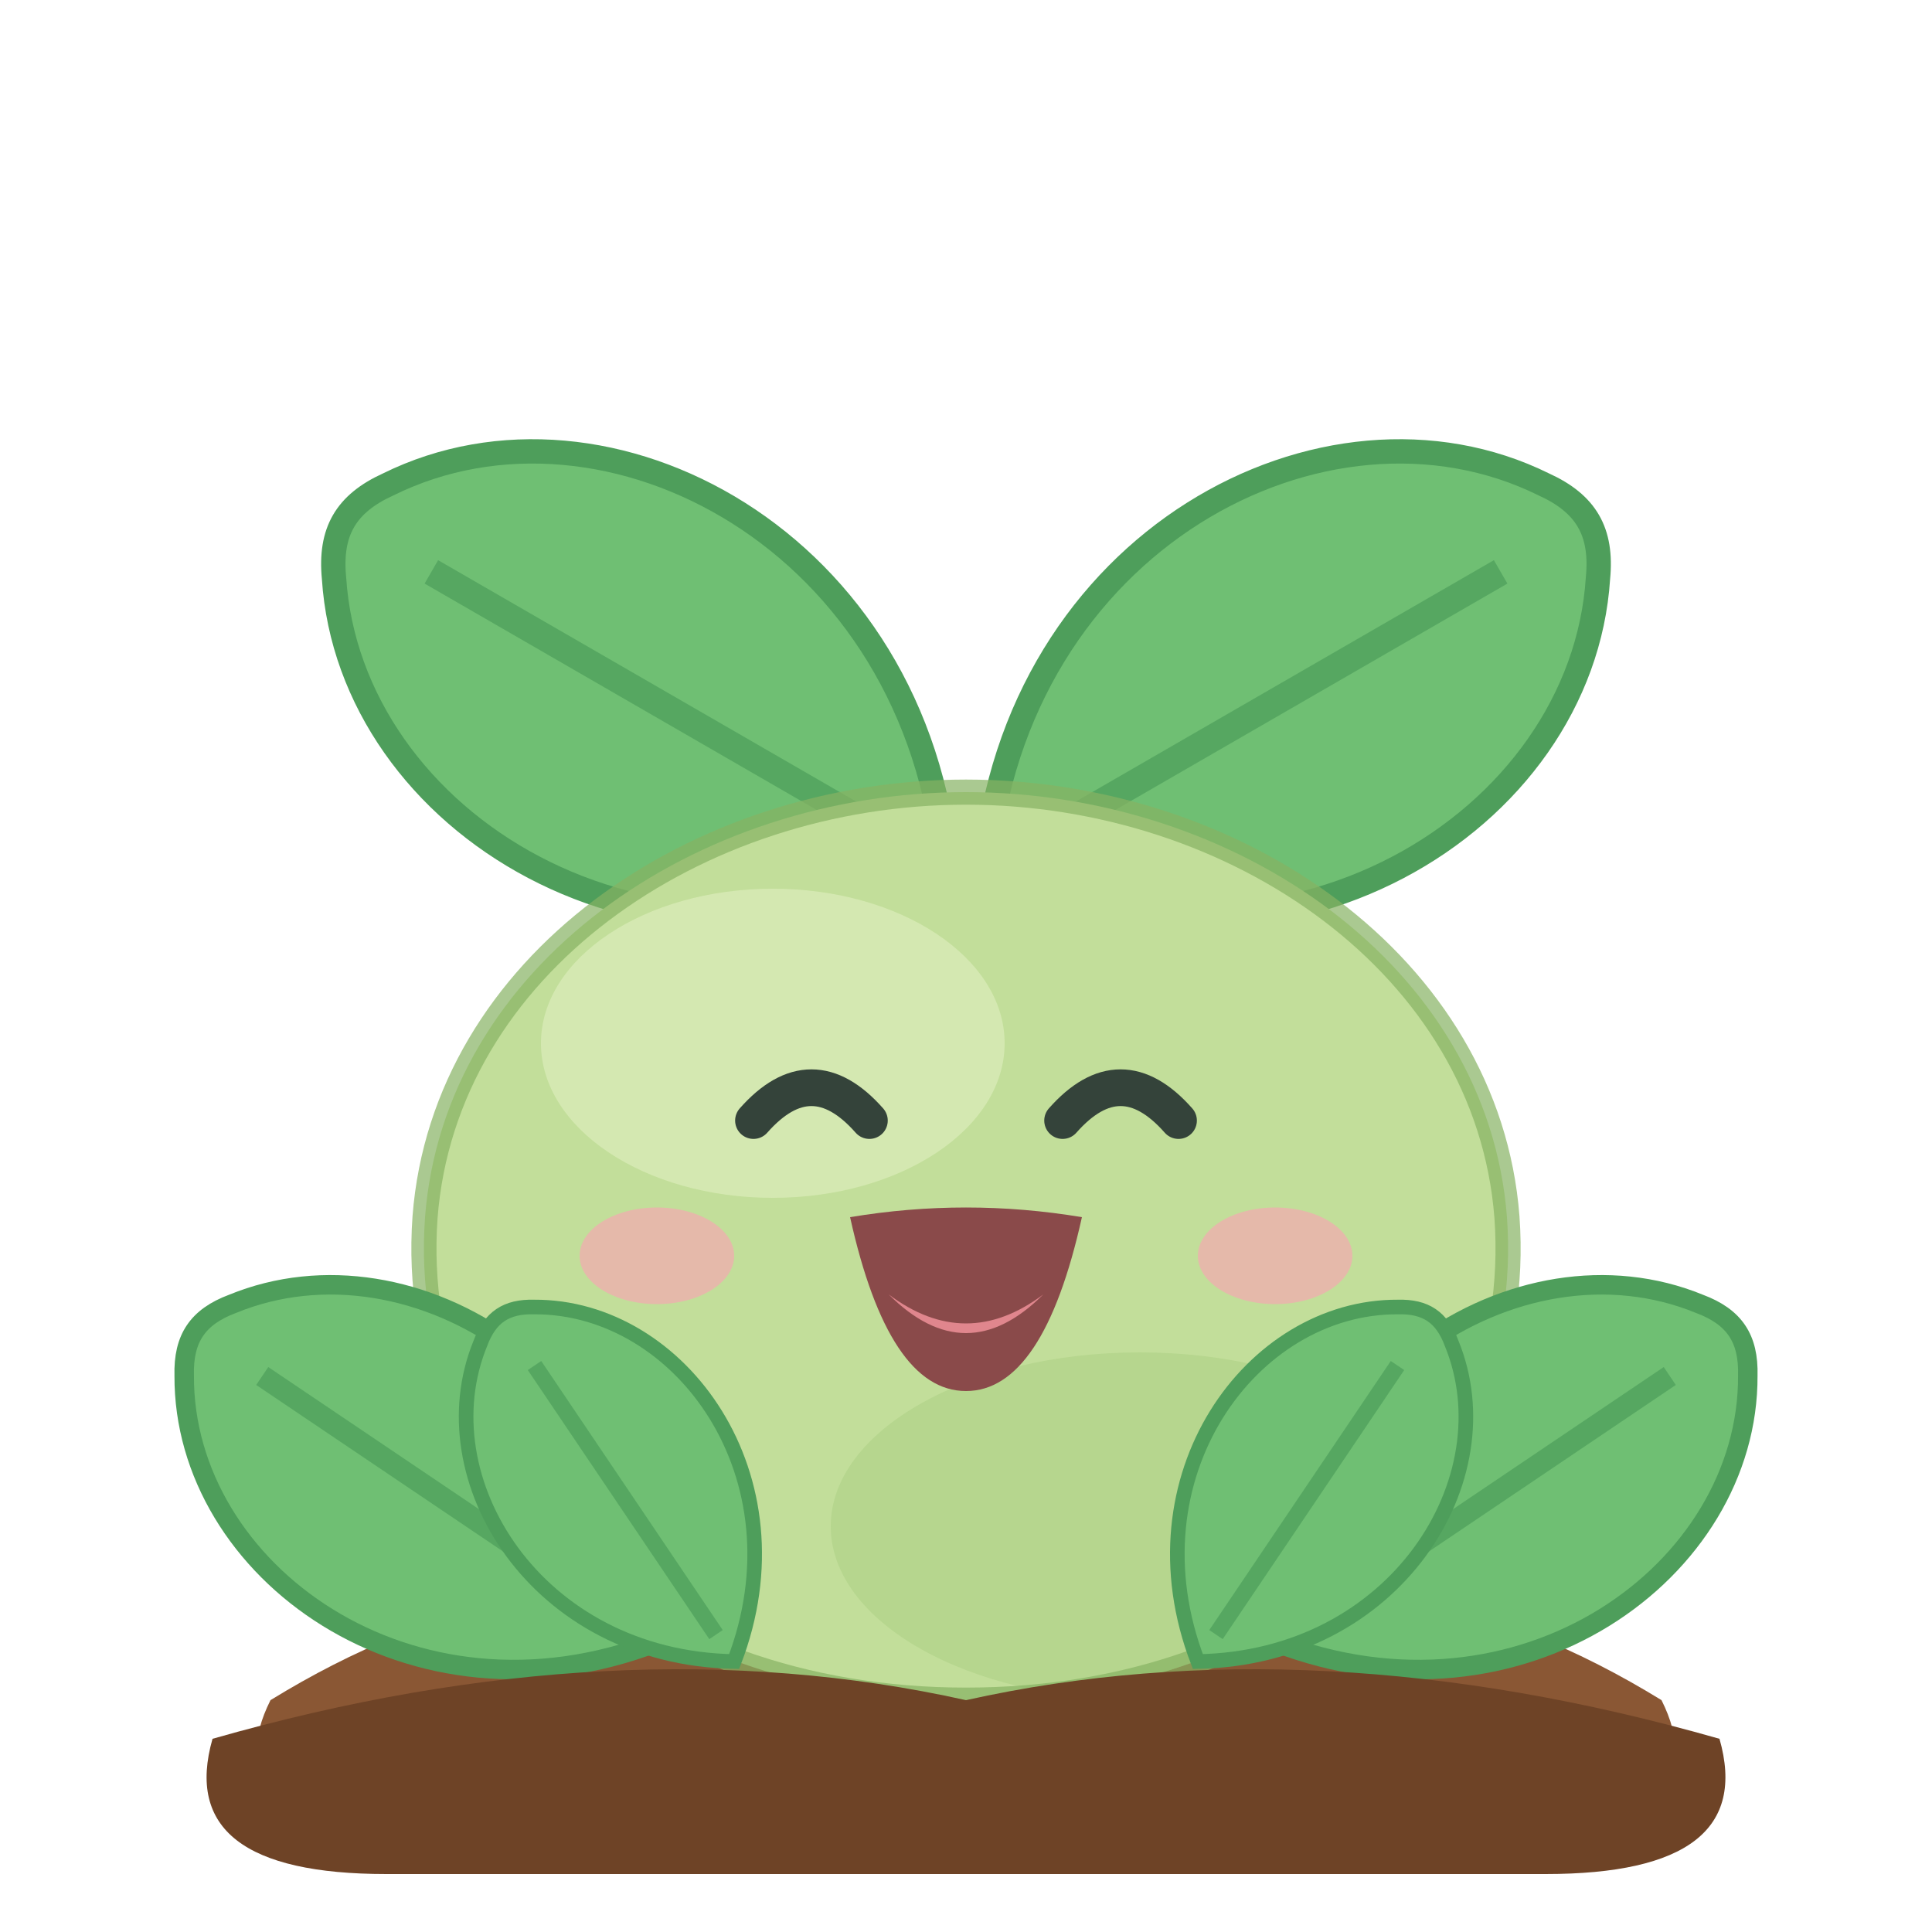
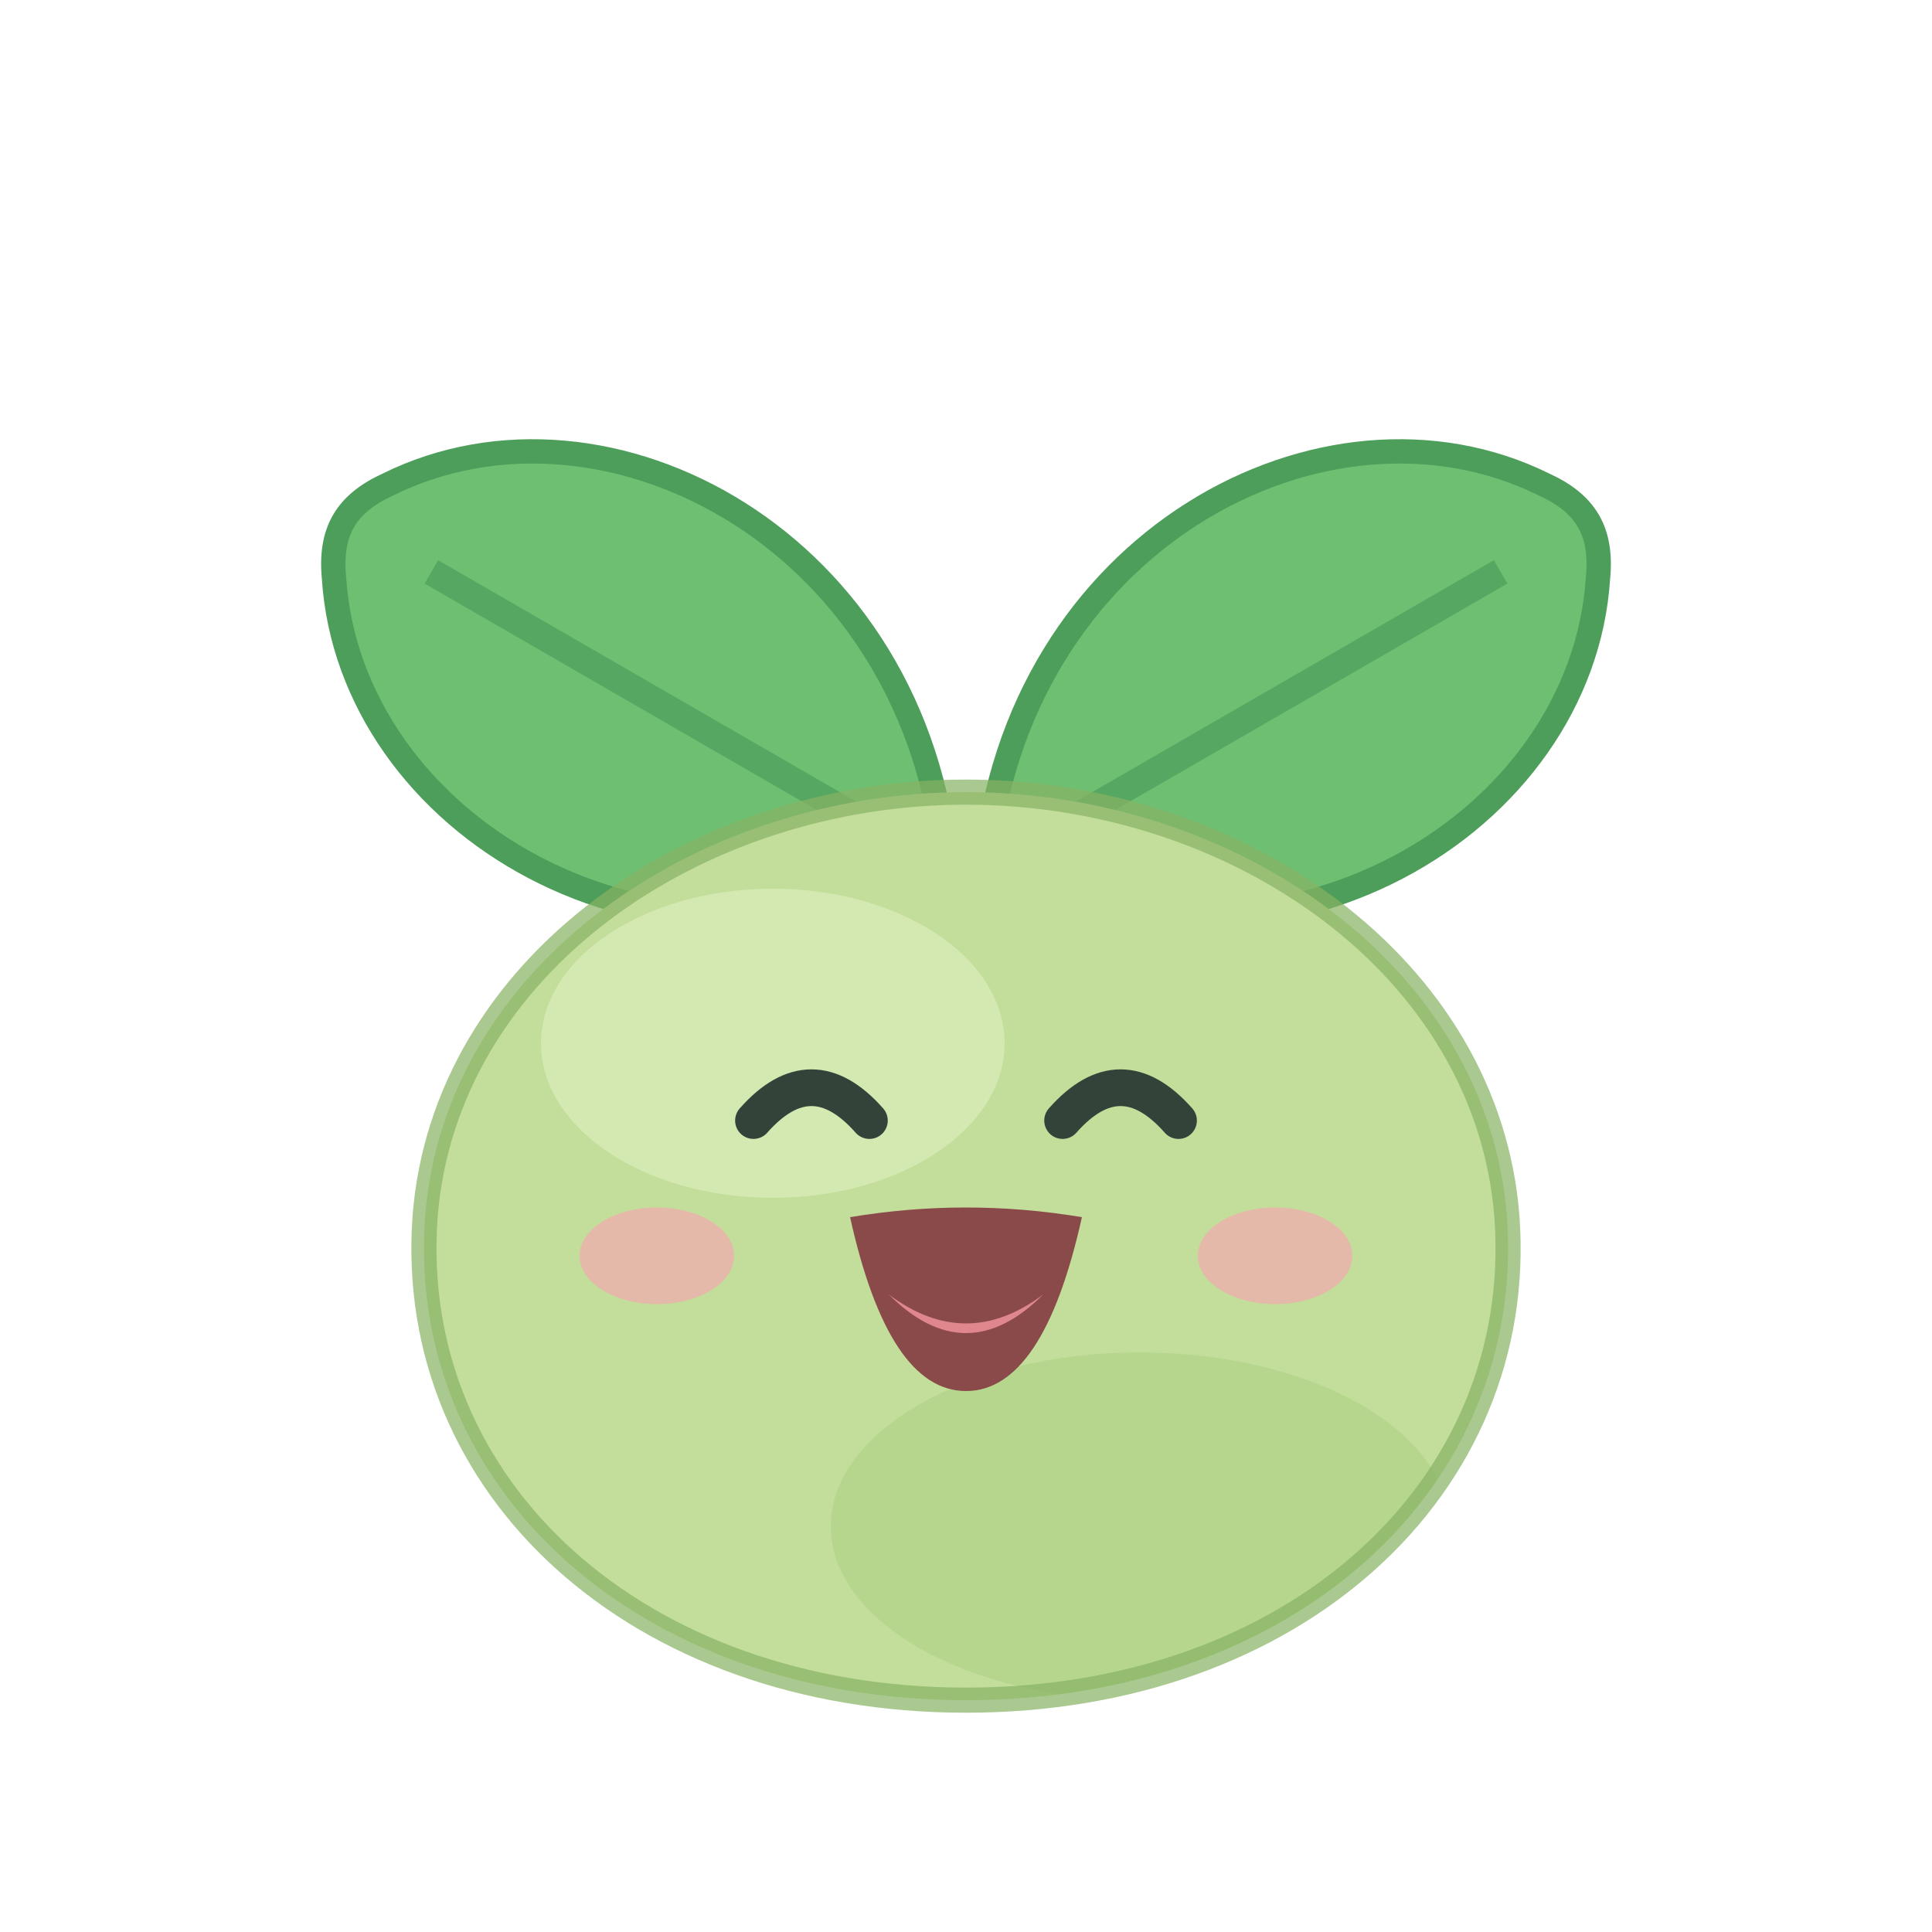
<svg xmlns="http://www.w3.org/2000/svg" xmlns:xlink="http://www.w3.org/1999/xlink" viewBox="0 0 100 100">
  <defs>
    <g id="m5">
      <path d="M0,0 C-10,-7 -9.5,-20 -2,-25 C-.6,-26 .6,-26 2,-25 C9.5,-20 10,-7 0,0 Z" fill="#6fbf73" stroke="#4e9e5b" stroke-width=".9" />
      <path d="M0,-2 L0,-22" stroke="#3e8f50" stroke-width="1" opacity=".5" fill="none" />
    </g>
    <clipPath id="c5">
      <path d="M50,41 C64,41 77,50 78,63 C79,77 67,88 50,88 C33,88 21,77 22,63 C23,50 36,41 50,41 Z" />
    </clipPath>
  </defs>
-   <ellipse cx="50" cy="90" rx="30" ry="5" fill="#5a3a22" opacity=".16" />
-   <path d="M14,88 Q27,80 40,83 Q50,78 60,83 Q73,80 86,88 Q89,94 79,94 L21,94 Q11,94 14,88 Z" fill="#8a5734" />
  <use xlink:href="#m5" transform="translate(49,45) rotate(-60) scale(1.4)" />
  <use xlink:href="#m5" transform="translate(51,45) rotate(60) scale(1.4)" />
  <path d="M50,41 C64,41 77,50 78,63 C79,77 67,88 50,88 C33,88 21,77 22,63 C23,50 36,41 50,41 Z" fill="#c2de9a" />
  <g clip-path="url(#c5)">
    <ellipse cx="40" cy="54" rx="12" ry="8" fill="#dcedba" opacity=".7" />
    <ellipse cx="59" cy="79" rx="16" ry="9" fill="#a6cc7e" opacity=".45" />
  </g>
  <path d="M50,41 C64,41 77,50 78,63 C79,77 67,88 50,88 C33,88 21,77 22,63 C23,50 36,41 50,41 Z" fill="none" stroke="#86b262" stroke-width="1.3" opacity=".7" />
  <path d="M39,58 q3,-3.4 6,0" fill="none" stroke="#34433a" stroke-width="1.9" stroke-linecap="round" />
  <path d="M55,58 q3,-3.4 6,0" fill="none" stroke="#34433a" stroke-width="1.9" stroke-linecap="round" />
  <path d="M44,63 Q50,62 56,63 Q54,72 50,72 Q46,72 44,63 Z" fill="#8a4a4a" />
  <path d="M46,67 Q50,71 54,67 Q50,70 46,67 Z" fill="#e0868d" />
  <ellipse cx="34" cy="65" rx="4" ry="2.5" fill="#f4a9b0" opacity=".7" />
  <ellipse cx="66" cy="65" rx="4" ry="2.5" fill="#f4a9b0" opacity=".7" />
-   <use xlink:href="#m5" transform="translate(34,85) rotate(-56) scale(1.12)" />
-   <use xlink:href="#m5" transform="translate(38,86) rotate(-34) scale(.84)" />
-   <use xlink:href="#m5" transform="translate(66,85) rotate(56) scale(1.12)" />
-   <use xlink:href="#m5" transform="translate(62,86) rotate(34) scale(.84)" />
-   <path d="M11,90 Q32,84 50,88 Q68,84 89,90 Q91,97 80,97 L20,97 Q9,97 11,90 Z" fill="#6e4326" />
</svg>
